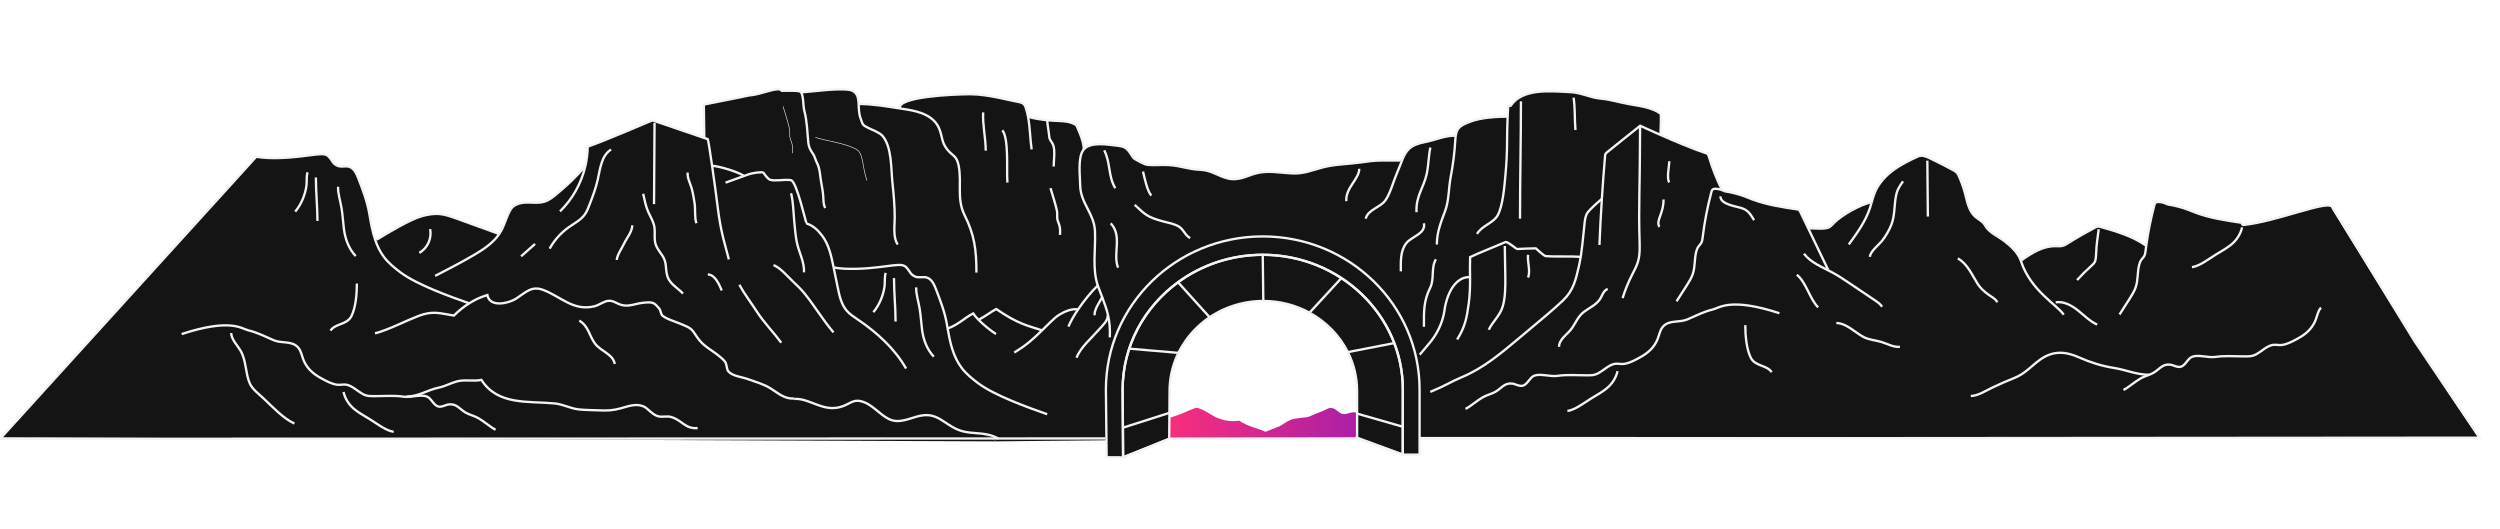
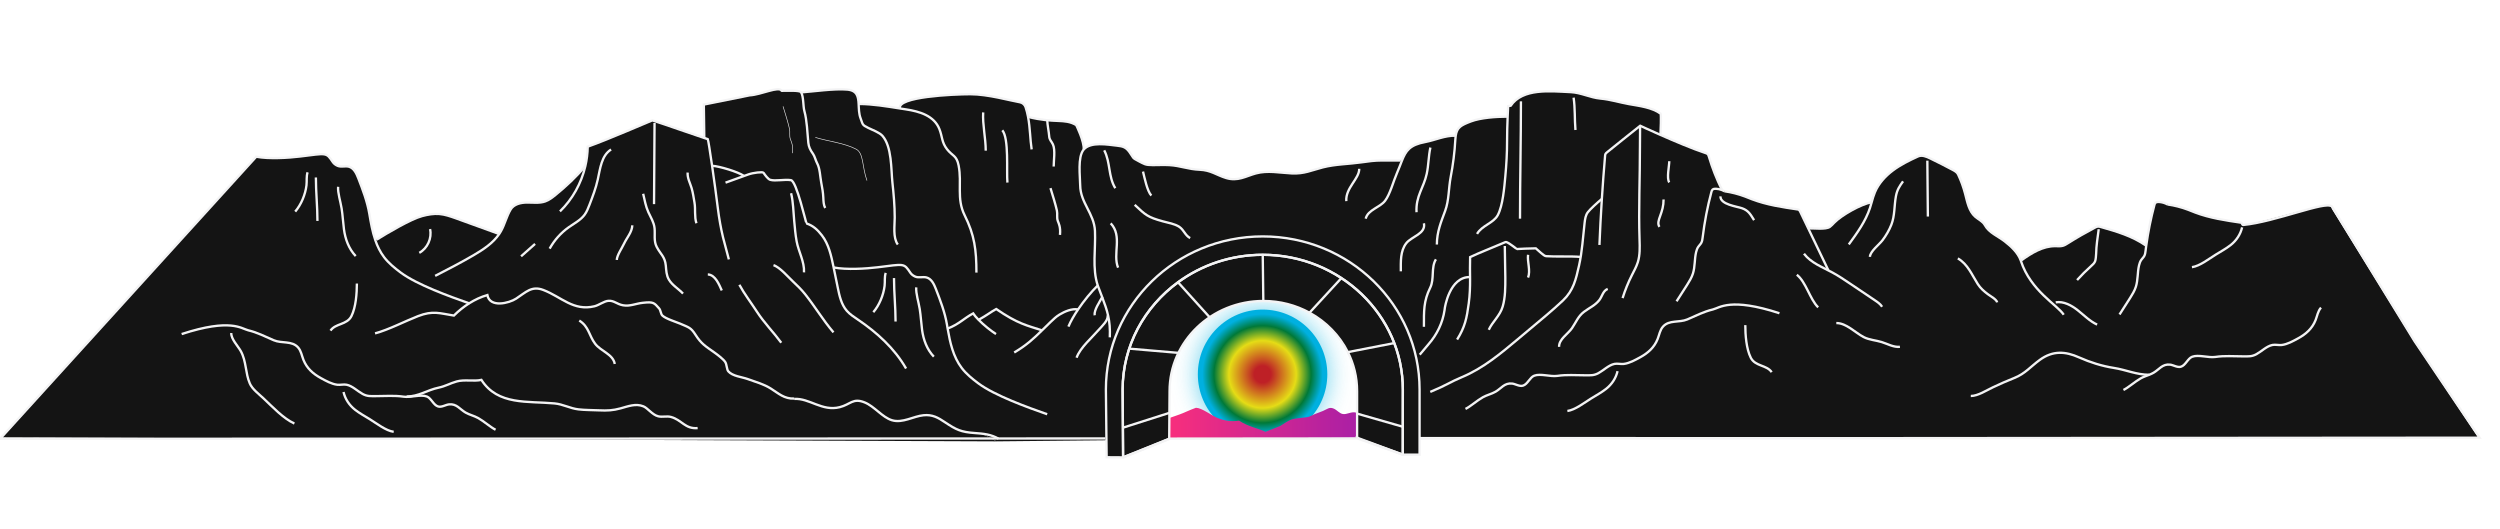
<svg xmlns="http://www.w3.org/2000/svg" id="mountain_and_rails" version="1.1" viewBox="0 0 4247.783 897.419">
  <defs>
    <clipPath id="clippath">
      <path d="M2301.968,743.871c1.743.012,2.646.036,2.608.074v-78.331c0-84.465-71.471-153.183-159.321-153.183-87.849,0-159.32,68.718-159.32,153.183l-.615,81.716s278.754-3.567,315.317-3.466l1.33.006Z" fill="none" />
    </clipPath>
    <linearGradient id="linear-gradient" x1="1974.483" y1="719.247" x2="2311.939" y2="719.247" gradientUnits="userSpaceOnUse">
      <stop offset="0" stop-color="#fb2f7b" />
      <stop offset="1" stop-color="#a91fa6" />
    </linearGradient>
+     <radialGradient id="mobile-orb">
+       <stop offset=".13" stop-color="#be2026" />
+       <stop offset=".52" stop-color="#e5dc16" />
+       <stop offset=".75" stop-color="#007938" />
+       <stop offset=".93" stop-color="#00b0e0" />
+     </radialGradient>
+     <filter id="mobile-orb-glow" x="-80%" y="-80%" width="260%" height="260%">
+       <feGaussianBlur stdDeviation="21" />
+     </filter>
  </defs>
+   <g clip-path="url(#clippath)">
+     <circle cx="2145.25" cy="636" r="110" fill="#00b0e0" opacity=".58" filter="url(#mobile-orb-glow)" />
+     <circle cx="2145.25" cy="636" r="110" fill="url(#mobile-orb)" />
+   </g>
  <g clip-path="url(#clippath)">
    <path d="M2175.408,723.72c9.543-6.057,11.699-7.694,17.473-10.348,4.684-2.152,12.642-2.549,17.767-3.353,7.189-1.127,10.901-.202,17.872-3.836,6.364-3.317,12.837-5.16,19.39-7.943,7.889-3.35,10.743-7.277,18.544-3.84,5.24,2.309,9.486,8.101,15.158,9.062,6.975,1.181,14.297-4.448,21.935-2.546,3.366.839,4.841,4.133,7.901,5.549l.491,38.509-337.456.674.283-32.046c9.471-2.091,20.494-6.28,28.895-9.214,8.852-3.091,16.281-7.244,28.475-11.547,10.399.34,26.807,13.434,36.163,17.177,13.13,5.253,23.578,6.6,37.014,4.73,15.539,10.359,33.969,13.478,44.929,18.94" fill="url(#linear-gradient)" />
  </g>
  <g>
    <g>
      <path d="M2473.419,230.598c2.18-14.36,9.04-17.9,25.7-24.26s42.93-8.08,61.68-8.15l.88.04c.25-5.98.53-11.97.82-17.96,1.46-.46,2.74-.09,4.21-.5,20.54-30.16,66.93-24.87,101.53-23.28,18.46.84,33.11,9.29,51.02,10.99,17.81,1.68,31.95,6.42,48.67,9.42,17.54,3.14,39.07,5.55,53.75,16.34,0,0,1.15,2.7-.39,35.44l-.19.43c24.09,10.64,55.71,24.05,76.82,30.92,1.17.38,2.38.77,3.32,1.58,1.31,1.14,1.85,2.9,2.35,4.56,5.76,19.3,13.15,38.11,22.05,56.18l-.16.43c1.68.62,3.31,1.36,4.86,2.23,11.8,1.69,23.41,4.67,34.57,8.85,4.09,1.54,8.12,3.24,12.21,4.79,24.92,9.48,51.55,13.43,77.94,17.31,1.86.27,2.96,2.18,3.77,3.88,4.53,9.42,9.09,18.91,13.66,28.43l.63-.3c8.46-.28,29.17,2.46,36.02-2.51,2.67-1.94,4.84-4.45,7.13-6.82,12.79-13.25,45.65-31.64,63.76-35.03l.15.04c1.61-5.73,3.2-11.46,5.5-16.94,6.28-14.98,17.63-27.42,30.64-37.14,13.01-9.73,27.7-16.94,42.47-23.7,6.8-3.11,14.66.24,21.37,3.54,12.74,6.28,25.48,12.55,37.96,19.32,3.48,1.88,7.15,4.02,8.85,7.6,5.02,10.58,9.05,21.64,12.01,32.97,3.65,13.95,6.3,29.43,17.16,38.92,5.48,4.79,12.85,7.82,16.31,14.22,7.04,13.03,22.35,18.74,34.03,27.86,11.04,8.61,22.13,18.96,26.92,32.09l1.45-.26c17.11-12.26,36.23-24.04,57.27-23.89,4.24.03,8.57.54,12.66-.57,3.21-.87,6.06-2.68,8.88-4.46,14.94-9.4,30.25-18.22,45.88-26.44,1.54-.81,3.13-1.63,4.87-1.82,1.78-.19,3.57.3,5.3.79,26.57,7.48,53.6,15.51,76.22,31.32l.8.11c3.17-23.14,7.77-46.07,13.78-68.64.37-1.35.77-2.77,1.74-3.78,1.49-1.57,3.91-1.75,6.07-1.62,5.11.29,10.17,1.77,14.64,4.27,11.79,1.69,23.41,4.66,34.57,8.85,4.09,1.53,8.12,3.23,12.21,4.79,24.93,9.48,51.56,13.42,77.94,17.31,1.87.27,1.905,4.05,3.77,3.87,37.912-3.661,154.077-45.903,150.543-27.542l139.794,225.586,108.668,162.542-1798.185-.436h-.26v-80.55c0-143.66-119.31-260.12-266.48-260.12-147.18,0-266.49,116.46-266.49,260.12l.94,86.25h-.11l-188.27,1.88-.01-.78c-12.88-7.25-19.86-12.29-35.54-13.41-23.02-1.66-31.04-5.36-50.12-18.11-12.27-8.2-21.48-13.53-36.7-12.1-16.99,1.58-35.76,13.89-53.64,8.5-16.58-5.01-29.69-23.51-46.48-30.3-19.89-8.06-23.76,3.37-42.36,8.09-29.97,7.59-51.34-15.67-77.36-14.04l-.02-.58c-16.64.74-26.65-8.78-39.58-16.97-11.87-7.53-26.04-11.41-39.51-16.26-9.75-3.51-25.66-4.77-32.81-13.06-2.81-3.26-2.49-11.81-5.3-15.93-3.47-5.08-13.16-12.4-18.63-16.27-15.06-10.68-21.78-14.23-31.98-30.13-7.57-11.8-10.47-12.09-25.99-18.7-7.19-3.06-24.75-8.36-30.32-13.94-2.48-2.48-2.73-8.98-5.29-11.87-8.56-9.66-9.51-11.6-27.63-9.61-12.44,1.36-22.02,6.35-33.57,4.27-11.17-2.01-15.29-8.4-25.09-7.62-7.32.57-16.02,7.42-23.47,9.23-36,8.77-56.31-15.92-87.02-27.65-19.87-7.6-29.57,3.86-46.32,14.75-11.91,7.73-44.53,16.02-48.82-6.16-10.93,3.21-21.25,8.03-30.87,14.1-32.94-11.61-88.49-31.55-116.28-52.25-10.32-7.69-20.44-15.9-28.25-26.13-6.69-8.76-11.43-18.6-14.98-29l2.32-.8c16.86-10.59,58.1-35.05,77.35-40.12,9.54-2.52,19.41-4.32,29.24-3.49,9.34.78,18.31,3.92,27.15,7.02,23.94,8.41,50.25,18.47,74.19,26.87l.24.16c1.03-1.52,2.01-3.07,2.92-4.68,6.69-11.8,9.6-25.48,16.61-37.09,5.4-8.96,17.12-11.7,27.58-11.78,10.46-.09,21.27,1.58,31.13-1.89,6.7-2.36,12.37-6.9,17.89-11.36,16.47-13.31,36.41-31.82,49.72-48.29l.45.11c2.58-10.93,4-22.17,4.16-33.48,33.35-11.69,106.59-43.61,109.8-44.7,30.06,9.75,58.43,20.16,88.27,30,1.98.65,3.97,1.3,5.96,1.95.88,2.44,3.87,21.69,7.31,45.43l.48-.11c11.26.47,44.61,10.4,53.72,17.27,2.49-.9,4.98-1.79,7.47-2.69,7.93-2.85,24.3-4.88,25.73-2.74,2.67,3.99,7.74,10.89,11.35,11.93,9.13,2.64,23.9-1.19,35.22.58,9.53,1.49,25.47,73.21,26.5,73.56,11.38,3.94,18.52,10.55,25.92,20.05,11.8,15.16,15.99,34.73,19.85,53.55.09.44.18.87.27,1.31l.37-.08c21.27,4.1,54.48,2.07,74.39-.37,45.8-5.6,44.31-7.47,55.68,9.45,1.95,2.91,5.03,5.04,8.25,6.43,5.9,2.53,12.84-.2,19.05,1.41,8.53,2.22,12.84,11.49,16.01,19.71,7.61,19.66,15.26,39.49,18.75,60.29.38,2.28.77,4.57,1.16,6.86l.06-.01c19.41-7.47,27.25-17.17,43.3-25.76,2.15,3.23,5.25,6.84,8.84,10.51l1.24-.06c13.44-7.46,20.82-13.4,29.11-17.91,36.96,25.38,52.27,27.85,77.64,36.2l.13.13c4.59-4.5,9.39-9.28,14.75-14.44,4.69-4.51,9.43-9.06,15-12.4,8.92-5.35,21.11-10.65,31.35-8.79l.15.1c10.27-15.24,22.68-30.21,33.41-40.67l.18-.06c-9.82-28.65-3.39-62.17-4.8-92.8-1.34-29.4-24.82-47.71-25.12-77.28-.15-15.55-4.62-48,5.79-60.72.04-.05.08-.1.12-.14,11.67-13.99,41.48-8.35,56.89-6.68,10.24,1.11,14.99,2.79,20.79,10.68,7.84,10.64,3.86,9.55,15.75,15.58,9.63,4.89,10.89,6.75,23.91,6.74,9.37,0,18.9-.5,28.26,0,18.59,1.01,32.43,7.17,51.02,7.85,19.8.74,28.59,8.94,45.54,14.13,19.74,6.04,33.54-3.23,50.24-7.81,20.08-5.51,40.46-1.08,61.22-.04,20.79,1.05,33.87-5.38,52.59-10.22,21.44-5.53,44.26-5.49,65.88-8.61,11.64-1.69,22.25-3.16,34.47-3.14h32.06l2.11.41c6.77-16.93,13.14-26.85,39.75-31.81,16.38-3.06,33.58-11.33,51.47-10.7l.2.03Z" fill="#141414" />
      <path d="M2001.599,479.598c-57.17,41.85-94.13,107.96-94.13,182.22l.81,115.17v.13l-27.98-.2-.32-28.85-.94-86.25c0-143.66,119.31-260.12,266.49-260.12,147.17,0,266.48,116.46,266.48,260.12v110.7l-28.54-.08v-.2l.12-110.42c0-126.22-106.8-228.9-238.06-228.9-54.04,0-103.93,17.4-143.93,46.68Z" fill="#141414" />
      <path d="M2145.524,432.913c-54.04,0-103.93,17.4-143.93,46.68-57.17,41.85-94.13,107.96-94.13,182.22l.81,115.17h.35l77.983-31.087.617-81.303c0-84.47,71.46-153.18,159.31-153.19h.01c28.52,0,55.31,7.24,78.49,19.92,28.15,15.38,50.98,38.78,65.1,66.94,10.08,20.08,15.73,42.58,15.73,66.33v78.33c0-.01-.058-.019-.173-.027l-.133.001c.037.297.06.597.081.898l.409-.001.196-.001v.01l76.57,28.43h.65l.12-110.42c0-126.22-106.8-228.9-238.06-228.9Z" fill="#141414" stroke="#f3f3f4" stroke-miterlimit="10" stroke-width="4.0" />
      <path d="M1458.909,176.678l.53-.03c23.48.1,46.8,4.06,69.63,7.63l.02-.12c-4.96-19.83,90.07-24.04,119.65-24.07,30.18-.04,68.17,10.99,83.98,13.61,4.65.77,8.46,4.1,9.93,8.58,1.77,5.41,3.1,10.86,4.12,16.3,45.93,11.62,61.42,1.95,81.81,13.9,0,0,14.09,28.24,12.68,41.7l.01.01c-.04.04-.08.09-.12.14-10.41,12.72-5.94,45.17-5.79,60.72.3,29.57,23.78,47.88,25.12,77.28,1.41,30.63-5.02,64.15,4.8,92.8l-.18.06c-10.73,10.46-23.14,25.43-33.41,40.67l-.15-.1c-10.24-1.86-22.43,3.44-31.35,8.79-5.57,3.34-10.31,7.89-15,12.4-5.36,5.16-10.16,9.94-14.75,14.44l-.13-.13c-25.37-8.35-40.68-10.82-77.64-36.2-8.29,4.51-15.67,10.45-29.11,17.91l-1.24.06c-3.59-3.67-6.69-7.28-8.84-10.51-16.05,8.59-23.89,18.29-43.3,25.76l-.06.01c-.39-2.29-.78-4.58-1.16-6.86-3.49-20.8-11.14-40.63-18.75-60.29-3.17-8.22-7.48-17.49-16.01-19.71-6.21-1.61-13.15,1.12-19.05-1.41-3.22-1.39-6.3-3.52-8.25-6.43-11.37-16.92-9.88-15.05-55.68-9.45-19.91,2.44-53.12,4.47-74.39.37l-.37.08c-.09-.44-.18-.87-.27-1.31-3.86-18.82-8.05-38.39-19.85-53.55-7.4-9.5-14.54-16.11-25.92-20.05-1.03-.35-16.97-72.07-26.5-73.56-11.32-1.77-26.09,2.06-35.22-.58-3.61-1.04-8.68-7.94-11.35-11.93-1.43-2.14-17.8-.11-25.73,2.74-2.49.9-4.98,1.79-7.47,2.69-9.11-6.87-42.46-16.8-53.72-17.27l-.48.11c-3.44-23.74-6.43-42.99-7.31-45.43-1.99-.65-3.98-1.3-5.96-1.95l-.81-56.82,77.82-15.7c19.61-1.01,50.02-16.4,54.5-7.68,9.38-.05,30.45-1.07,32.76,2.31.09.13.17.26.24.39,20.79-1.5,56.7-6.75,78.55-4.78,16.69,1.51,18.51,11.97,19.17,24.46Z" fill="#141414" />
      <path d="M797.169,515.398c9.62-6.07,19.94-10.89,30.87-14.1,4.29,22.18,36.91,13.89,48.82,6.16,16.75-10.89,26.45-22.35,46.32-14.75,30.71,11.73,51.02,36.42,87.02,27.65,7.45-1.81,16.15-8.66,23.47-9.23,9.8-.78,13.92,5.61,25.09,7.62,11.55,2.08,21.13-2.91,33.57-4.27,18.12-1.99,19.07-.05,27.63,9.61,2.56,2.89,2.81,9.39,5.29,11.87,5.57,5.58,23.13,10.88,30.32,13.94,15.52,6.61,18.42,6.9,25.99,18.7,10.2,15.9,16.92,19.45,31.98,30.13,5.47,3.87,15.16,11.19,18.63,16.27,2.81,4.12,2.49,12.67,5.3,15.93,7.15,8.29,23.06,9.55,32.81,13.06,13.47,4.85,27.64,8.73,39.51,16.26,12.93,8.19,22.94,17.71,39.58,16.97l.02.58c26.02-1.63,47.39,21.63,77.36,14.04,18.6-4.72,22.47-16.15,42.36-8.09,16.79,6.79,29.9,25.29,46.48,30.3,17.88,5.39,36.65-6.92,53.64-8.5,15.22-1.43,24.43,3.9,36.7,12.1,19.08,12.75,27.1,16.45,50.12,18.11,15.68,1.12,22.66,6.16,35.54,13.41l.01.78L3.667,743.108l431.721-476.82c21.27,4.1,54.48,2.07,74.39-.37,45.8-5.61,44.31-7.47,55.68,9.45,1.95,2.91,5.03,5.04,8.25,6.42,5.9,2.53,12.84-.19,19.05,1.42,8.53,2.22,12.84,11.49,16.02,19.71,7.6,19.66,15.25,39.49,18.74,60.28,2.52,15.04,5.21,30.45,10.14,44.82,3.55,10.4,8.29,20.24,14.98,29,7.81,10.23,17.93,18.44,28.25,26.13,27.79,20.7,83.34,40.64,116.28,52.25Z" fill="#141414" />
    </g>
    <g>
      <path d="M639.979,407.218c16.86-10.59,58.1-35.05,77.35-40.12,9.54-2.52,19.41-4.32,29.24-3.49,9.34.78,18.31,3.92,27.15,7.02,23.94,8.41,50.25,18.47,74.19,26.87" fill="none" stroke="#f3f3f4" stroke-miterlimit="10" stroke-width="4.0" />
      <path d="M739.369,468.748c21.96-11.31,43.94-22.62,65.27-35.1,16.38-9.59,32.93-20.44,43.51-35.99,1.03-1.52,2.01-3.07,2.92-4.68,6.69-11.8,9.6-25.48,16.61-37.09,5.4-8.96,17.12-11.7,27.58-11.78,10.46-.09,21.27,1.58,31.13-1.89,6.7-2.36,12.37-6.9,17.89-11.36,16.47-13.31,36.41-31.82,49.72-48.29" fill="none" stroke="#f3f3f4" stroke-miterlimit="10" stroke-width="4.0" />
      <path d="M951.409,359.208c21.38-20.84,36.25-47.66,43.04-76.53,2.58-10.93,4-22.17,4.16-33.48,33.35-11.69,106.59-43.61,109.8-44.7,30.06,9.75,58.43,20.16,88.27,30,1.98.65,3.97,1.3,5.96,1.95.88,2.44,3.87,21.69,7.31,45.43,3.53,24.49,7.51,53.75,10.04,74.26,1.86,15,4.93,32.4,8.5,47.09,3.53,14.54,6.38,23,9.91,37.54" fill="none" stroke="#f3f3f4" stroke-miterlimit="10" stroke-width="4.0" />
      <path d="M1210.429,281.768c11.26.47,44.61,10.4,53.72,17.27.04.03.07.06.1.08" fill="none" stroke="#f3f3f4" stroke-miterlimit="10" stroke-width="4.0" />
      <path d="M1232.749,310.358c10.46-3.77,20.93-7.55,31.4-11.32,2.49-.9,4.98-1.79,7.47-2.69,7.93-2.85,24.3-4.88,25.73-2.74,2.67,3.99,7.74,10.89,11.35,11.93,9.13,2.64,23.9-1.19,35.22.58,9.53,1.49,25.47,73.21,26.5,73.56,11.38,3.94,18.52,10.55,25.92,20.05,11.8,15.16,15.99,34.73,19.85,53.55.09.44.18.87.27,1.31,2.34,11.42,4.68,22.86,7.02,34.28,2.85,13.93,6.03,28.54,15.38,39.26,5.2,5.96,11.95,10.28,18.5,14.71,32.58,22.05,62.57,49.17,82.16,83.29" fill="none" stroke="#f3f3f4" stroke-miterlimit="10" stroke-width="4.0" />
      <path d="M1416.829,454.508c21.27,4.1,54.48,2.07,74.39-.37,45.8-5.6,44.31-7.47,55.68,9.45,1.95,2.91,5.03,5.04,8.25,6.43,5.9,2.53,12.84-.2,19.05,1.41,8.53,2.22,12.84,11.49,16.01,19.71,7.61,19.66,15.26,39.49,18.75,60.29.38,2.28.77,4.57,1.16,6.86,4.12,23.75,9.41,47.92,23.96,66.96,7.81,10.22,17.93,18.43,28.25,26.12,27.98,20.84,84.09,40.91,116.94,52.48" fill="none" stroke="#f3f3f4" stroke-miterlimit="10" stroke-width="4.0" />
      <path d="M1610.179,558.278c19.41-7.47,27.25-17.17,43.3-25.76,2.15,3.23,5.25,6.84,8.84,10.51,9.18,9.38,21.61,19.22,29.98,24.58" fill="none" stroke="#f3f3f4" stroke-miterlimit="10" stroke-width="4.0" />
      <path d="M1663.559,542.968c13.44-7.46,20.82-13.4,29.11-17.91,36.96,25.38,52.27,27.85,77.64,36.2" fill="none" stroke="#f3f3f4" stroke-miterlimit="10" stroke-width="4.0" />
      <path d="M1723.279,598.958c20.84-12.39,33.04-23.72,47.16-37.57,4.59-4.5,9.39-9.28,14.75-14.44,4.69-4.51,9.43-9.06,15-12.4,8.92-5.35,21.11-10.65,31.35-8.79" fill="none" stroke="#f3f3f4" stroke-miterlimit="10" stroke-width="4.0" />
      <path d="M1815.339,554.948c3.82-9.03,9.62-19.12,16.35-29.09,10.27-15.24,22.68-30.21,33.41-40.67" fill="none" stroke="#f3f3f4" stroke-miterlimit="10" stroke-width="4.0" />
      <path d="M2412.269,602.668l14.98-17.84c14.36-16.33,24.04-36.35,27.19-57.86.16-1.12.31-2.26.45-3.41,0,0,7.74-53.55,42.82-52.8" fill="none" stroke="#f3f3f4" stroke-miterlimit="10" stroke-width="4.0" />
      <path d="M2475.799,576.938c13.46-21.46,16.42-36.48,19.78-61.59,3.91-29.21,1.33-53.18,2.3-78.5,15.09-7.21,38.87-16.37,58.56-24.9.98-.43,2.05-.94,3.08-.63,5,1.49,17.21,11.83,18.04,11.83,14.4-.51,12.33-.95,31.94-1.19,5.44,4.43,13.47,13,17.45,13.31,15.09,1.18,42.93-.22,58.3,1.26" fill="none" stroke="#f3f3f4" stroke-miterlimit="10" stroke-width="4.0" />
      <path d="M2430.199,665.898c28.46-11.8,33.44-16.65,53.95-25.2,35.52-14.8,65.6-39.9,95.08-64.64,15.95-13.38,31.9-26.76,47.85-40.14,7.73-6.49,21.4-18.48,28.68-25.48,17.72-17.03,21.79-35.21,27.2-59.19,5.41-23.97,6.65-48.66,9.52-73.07.72-6.14,1.66-12.57,5.39-17.51,3.72-4.94,15.49-15.75,23.82-22.69" fill="none" stroke="#f3f3f4" stroke-miterlimit="10" stroke-width="4.0" />
      <path d="M2717.629,416.198c2.08-50.59,5.27-101.14,9.59-151.6.08-.94.17-1.9.55-2.77.55-1.23,1.62-2.12,2.66-2.97,19.78-16.16,36.35-29.09,56.27-45.04.07-.05.13-.11.2-.16,0,0,14.62,6.82,34.2,15.45,24.09,10.64,55.71,24.05,76.82,30.92,1.17.38,2.38.77,3.32,1.58,1.31,1.14,1.85,2.9,2.35,4.56,5.76,19.3,13.15,38.11,22.05,56.18" fill="none" stroke="#f3f3f4" stroke-miterlimit="10" stroke-width="4.0" />
      <path d="M2756.969,506.518c4.21-13.44,9.52-26.53,15.86-39.09,3.63-7.19,7.62-14.26,10.01-21.95,3.8-12.23,3.35-25.31,2.93-38.12-1.74-53.01.72-102.98.7-159.82,0-8.91-.02-21.64.23-33.72v-.03" fill="none" stroke="#f3f3f4" stroke-miterlimit="10" stroke-width="4.0" />
      <path d="M2848.699,511.948c6.09-9.29,12.09-18.65,17.99-28.07,3.78-6.04,7.57-12.19,9.75-18.97,3.8-11.77,2.55-24.61,5.45-36.63.77-3.19,1.86-6.36,3.74-9.06,1.6-2.3,3.75-4.21,5.09-6.66,1.51-2.75,1.88-5.95,2.26-9.06,3.16-26.09,8.14-51.96,14.91-77.35.36-1.36.76-2.77,1.73-3.79,1.5-1.56,3.91-1.74,6.07-1.62,3.34.19,6.65.89,9.79,2.04,1.68.62,3.31,1.36,4.86,2.23.08.04.15.09.23.13" fill="none" stroke="#f3f3f4" stroke-miterlimit="10" stroke-width="4.0" />
      <path d="M2930.109,324.978c.08.01.15.02.23.03,11.8,1.69,23.41,4.67,34.57,8.85,4.09,1.54,8.12,3.24,12.21,4.79,24.92,9.48,51.55,13.43,77.94,17.31,1.86.27,2.96,2.18,3.77,3.88,4.53,9.42,9.09,18.91,13.66,28.43,11.37,23.67,22.81,47.55,34.07,70.95" fill="none" stroke="#f3f3f4" stroke-miterlimit="10" stroke-width="4.0" />
      <path d="M3065.159,431.058c11.75,15.56,31.19,22.71,48.33,31.99,10.16,5.51,19.76,11.96,29.34,18.41,14.18,9.53,28.36,19.07,42.54,28.6,4.69,3.15,9.51,6.44,12.57,11.18" fill="none" stroke="#f3f3f4" stroke-miterlimit="10" stroke-width="4.0" />
      <path d="M3053.009,466.888c15.49,11.87,22.26,41.74,36.24,55.34" fill="none" stroke="#f3f3f4" stroke-miterlimit="10" stroke-width="4.0" />
      <path d="M3073.119,387.968c8.46-.28,29.17,2.46,36.02-2.51,2.67-1.94,4.84-4.45,7.13-6.82,12.79-13.25,45.65-31.64,63.76-35.03" fill="none" stroke="#f3f3f4" stroke-miterlimit="10" stroke-width="4.0" />
      <path d="M3141.309,415.308c14.1-19.34,28.42-39.09,35.94-61.81,1.07-3.25,2-6.55,2.93-9.85,1.61-5.73,3.2-11.46,5.5-16.94,6.28-14.98,17.63-27.42,30.64-37.14,13.01-9.73,27.7-16.94,42.47-23.7,6.8-3.11,14.66.24,21.37,3.54,12.74,6.28,25.48,12.55,37.96,19.32,3.48,1.88,7.15,4.02,8.85,7.6,5.02,10.58,9.05,21.64,12.01,32.97,3.65,13.95,6.3,29.43,17.16,38.92,5.48,4.79,12.85,7.82,16.31,14.22,7.04,13.03,22.35,18.74,34.03,27.86,11.04,8.61,22.13,18.96,26.92,32.09.15.42.3.85.44,1.28,16.53,50.45,61.88,74.46,72.69,91.11" fill="none" stroke="#f3f3f4" stroke-miterlimit="10" stroke-width="4.0" />
      <path d="M3434.849,442.128c17.11-12.26,36.23-24.04,57.27-23.89,4.24.03,8.57.54,12.66-.57,3.21-.87,6.06-2.68,8.88-4.46,14.94-9.4,30.25-18.22,45.88-26.44,1.54-.81,3.13-1.63,4.87-1.82,1.78-.19,3.57.3,5.3.79,26.57,7.48,53.6,15.51,76.22,31.32" fill="none" stroke="#f3f3f4" stroke-miterlimit="10" stroke-width="4.0" />
      <path d="M3529.189,475.838c7.49-8.3,15.42-16.2,23.75-23.66,2.68-2.39,5.49-4.87,6.86-8.19,1.08-2.63,1.72-9.85,1.77-12.69.26-14.18,2.49-27.21,4.37-41.85" fill="none" stroke="#f3f3f4" stroke-miterlimit="10" stroke-width="4.0" />
      <path d="M3492.909,513.668c13.51-2.09,26.74,5.08,37.47,13.55,10.73,8.48,20.43,18.64,32.88,24.31" fill="none" stroke="#f3f3f4" stroke-miterlimit="10" stroke-width="4.0" />
      <path d="M1111.269,346.798c0-46.16.88-92.03.88-137.96" fill="none" stroke="#f3f3f4" stroke-miterlimit="10" stroke-width="4.0" />
      <path d="M1829.219,607.798c6-17.06,26.64-34.55,38.49-48.34,4.96-5.78,15.74-15.17,14.23-23.72" fill="none" stroke="#f3f3f4" stroke-miterlimit="10" stroke-width="4.0" />
      <path d="M1859.969,535.738c-1.38-8.91,8.34-22.42,12.77-30.86.15-.27.28-.53.41-.78" fill="none" stroke="#f3f3f4" stroke-miterlimit="10" stroke-width="4.0" />
      <path d="M2529.589,560.338c6.2-13.62,19.16-23.9,23.72-39.68,4.51-15.59,4.4-32.54,4.4-48.63,0-18.14-.88-35.92-.88-54.05" fill="none" stroke="#f3f3f4" stroke-miterlimit="10" stroke-width="4.0" />
      <path d="M2596.369,471.588c4.56-11.97-1.62-26.58,0-38.67" fill="none" stroke="#f3f3f4" stroke-miterlimit="10" stroke-width="4.0" />
      <path d="M2649.099,589.338c-.61-12.96,15.26-21.95,21.97-31.85,6.67-9.87,10.48-20.19,20.2-27.57,9.02-6.84,19.35-11.1,26.39-20.35,4.7-6.17,6.07-15.61,14.04-18.65" fill="none" stroke="#f3f3f4" stroke-miterlimit="10" stroke-width="4.0" />
      <path d="M2836.279,273.868c0,8.18-4.81,29.51,0,36.03" fill="none" stroke="#f3f3f4" stroke-miterlimit="10" stroke-width="4.0" />
      <path d="M2826.609,338.898c-.05,11.35-2.42,18.65-6.15,29.02-2.03,5.65-4.49,12.23-.88,17.55" fill="none" stroke="#f3f3f4" stroke-miterlimit="10" stroke-width="4.0" />
      <path d="M2923.269,333.618c-.6,13.87,27.79,17.07,36.71,20.24,11.21,3.98,14.36,10.73,20.41,20.19" fill="none" stroke="#f3f3f4" stroke-miterlimit="10" stroke-width="4.0" />
      <path d="M2490.039,694.788c8.58-4.2,19.55-14.24,29.44-19.78,6.84-3.83,14.86-5.57,21.53-9.39,9.85-5.62,15.06-15.27,28.1-13.93,5.71.59,12.49,5.33,18.48,3.62,8.03-2.28,11.75-14.18,19.31-17.01,10.6-3.97,27.38,2.1,39.23.36,16.46-2.41,30.3-.97,46.91-.99,9.45-.01,14.97.68,23.03-3.74,8.79-4.81,17.2-13.58,27.08-15.61,5.04-1.03,10.73.64,15.85.03,9.64-1.16,19.49-6.7,28.05-11.39,13.27-7.28,23.65-16.58,29.39-30.77,3.02-7.48,3.91-15.33,9.25-21.29,10.48-11.72,27.56-6.33,41.21-12.14,14.74-6.27,27.56-13.15,43.37-16.91,11.46-2.73,29.7-20.87,113.18,6.37" fill="none" stroke="#f3f3f4" stroke-miterlimit="10" stroke-width="4.0" />
      <path d="M2663.159,698.308c13.19-1.76,29.09-14.32,40.4-21.29,8.35-5.15,17.46-10.09,25.1-16.07,10.3-8.05,17.08-18.72,19.74-30.31" fill="none" stroke="#f3f3f4" stroke-miterlimit="10" stroke-width="4.0" />
      <path d="M2965.449,552.428c.07,16.73,1.65,40.03,9.31,55.36,7.46,14.96,27.35,12.17,35.51,24.61" fill="none" stroke="#f3f3f4" stroke-miterlimit="10" stroke-width="4.0" />
      <path d="M3177.229,436.438c.07-9.12,15.95-20.99,21.53-28.45,5.89-7.87,11.25-16.96,14.87-26.18,6.04-15.35,4.75-32.41,7.76-48.44,2.06-10.95,5.99-16.74,12.08-25.23" fill="none" stroke="#f3f3f4" stroke-miterlimit="10" stroke-width="4.0" />
      <path d="M3275.659,367.888c0-31.74-.88-63.21-.88-94.9" fill="none" stroke="#f3f3f4" stroke-miterlimit="10" stroke-width="4.0" />
      <path d="M3326.619,439.068c16.95,9.88,23.82,27.95,33.84,43.53,4.72,7.35,10.41,12.19,17.13,17.26,4.7,3.54,14.68,8.78,15.82,13.91" fill="none" stroke="#f3f3f4" stroke-miterlimit="10" stroke-width="4.0" />
      <path d="M3120.109,548.918c16.72-.23,32.3,16.41,46.28,23.7,9.59,5.02,20.82,5.48,30.84,8.6,10.35,3.22,19.77,9,30.97,8.12" fill="none" stroke="#f3f3f4" stroke-miterlimit="10" stroke-width="4.0" />
      <path d="M3348.589,672.818c12.03.09,27.01-9.82,37.98-14.93,11.86-5.53,23.67-10.84,35.86-15.63,18.52-7.27,28.23-19.79,43.61-30.9,22.09-15.97,43.32-14.47,66.54-4.1,18.96,8.46,38.61,14.67,59.23,17.91,20.82,3.28,38.5,11.63,59.94,11.63" fill="none" stroke="#f3f3f4" stroke-miterlimit="10" stroke-width="4.0" />
      <path d="M637.239,566.458c22.86-6.05,50.81-20.7,73.04-29.32,25.29-9.81,36.89-4.76,60.9-.94,7.96-7.88,16.64-14.92,25.99-20.8,9.62-6.07,19.94-10.89,30.87-14.1,4.29,22.18,36.91,13.89,48.82,6.16,16.75-10.89,26.45-22.35,46.32-14.75,30.71,11.73,51.02,36.42,87.02,27.65,7.45-1.81,16.15-8.66,23.47-9.23,9.8-.78,13.92,5.61,25.09,7.62,11.55,2.08,21.13-2.91,33.57-4.27,18.12-1.99,19.07-.05,27.63,9.61,2.56,2.89,2.81,9.39,5.29,11.87,5.57,5.58,23.13,10.88,30.32,13.94,15.52,6.61,18.42,6.9,25.99,18.7,10.2,15.9,16.92,19.45,31.98,30.13,5.47,3.87,15.16,11.19,18.63,16.27,2.81,4.12,2.49,12.67,5.3,15.93,7.15,8.29,23.06,9.55,32.81,13.06,13.47,4.85,27.64,8.73,39.51,16.26,12.93,8.19,22.94,17.71,39.58,16.97" fill="none" stroke="#f3f3f4" stroke-miterlimit="10" stroke-width="4.0" />
      <path d="M690.879,673.738c21.02-.15,34.54-10.92,54.48-15.09,11.41-2.39,19.32-7.34,30.64-10.51,13.28-3.72,28.82.24,41.98-2.65,28.04,43.65,78.8,35.65,124.34,39.98,14.31,1.36,26.17,8.37,40.27,10.06,11.28,1.34,23.31,1.16,34.45,1.67,15.55.72,24.24.22,37.46-3.35,12.4-3.34,25.58-8.82,38.8-3.39,7.32,3,14.99,14.34,25.02,16.88,6.99,1.77,14.7-.86,21.84,1.14,18.54,5.21,23.89,20.77,45.21,18.89" fill="none" stroke="#f3f3f4" stroke-miterlimit="10" stroke-width="4.0" />
      <path d="M712.419,429.608c13.93-7.6,21.77-24.93,18.29-40.41" fill="none" stroke="#f3f3f4" stroke-miterlimit="10" stroke-width="4.0" />
      <path d="M885.379,435.508c7.92-7.03,15.83-14.05,23.74-21.08" fill="none" stroke="#f3f3f4" stroke-miterlimit="10" stroke-width="4.0" />
      <path d="M933.919,422.458c7.93-14.39,19.17-26.94,32.6-36.42,9.33-6.58,19.96-11.94,26.74-21.13,3.81-5.17,6.15-11.25,8.45-17.25,5.36-13.96,10.73-27.97,13.95-42.57,4.14-18.74,6.34-40.93,22.64-51.06" fill="none" stroke="#f3f3f4" stroke-miterlimit="10" stroke-width="4.0" />
      <path d="M1047.999,441.708c.05-7.58,8.97-20.46,12.3-27.68,4.5-9.75,13.82-19.96,14.06-31.2" fill="none" stroke="#f3f3f4" stroke-miterlimit="10" stroke-width="4.0" />
      <path d="M1092.819,329.228c2.5,10.52,4.15,20.99,8.78,31.2,4.14,9.13,9.52,17.15,10.56,27.23,1.13,10.94-1.66,21.67,3.68,31.89,6.65,12.73,13.96,16.3,15.45,31.83.78,8.21.9,16.3,5.23,23.7,5.63,9.64,16.44,15.61,23.96,23.75" fill="none" stroke="#f3f3f4" stroke-miterlimit="10" stroke-width="4.0" />
      <path d="M1168.389,293.198c-.65,9.59,4.06,17.49,6.7,26.36,2.39,8.04,3.46,16.37,4.94,24.65,1.99,11.18-.39,24.62,3.3,35.11" fill="none" stroke="#f3f3f4" stroke-miterlimit="10" stroke-width="4.0" />
      <path d="M1202.659,466.318c12.79.46,19.33,17.51,23.73,27.24" fill="none" stroke="#f3f3f4" stroke-miterlimit="10" stroke-width="4.0" />
      <path d="M1256.269,483.888c8.35,15.38,20.15,30.81,29.84,45.75,12.25,18.88,28.2,34.89,41.33,52.67" fill="none" stroke="#f3f3f4" stroke-miterlimit="10" stroke-width="4.0" />
      <path d="M1314.259,450.498c11.02,3.75,24.03,19.33,32.97,27.68,7.14,6.68,14.54,13.89,20.64,21.53,16.79,21.04,30.68,44.47,48.33,65.03" fill="none" stroke="#f3f3f4" stroke-miterlimit="10" stroke-width="4.0" />
      <path d="M1366.109,462.798c1.03-17.61-9.36-35.51-12.54-52.72-2.15-11.58-3.03-23.35-4.15-34.93-1.54-15.81-1.48-31.49-5.28-46.8" fill="none" stroke="#f3f3f4" stroke-miterlimit="10" stroke-width="4.0" />
      <path d="M1483.859,530.468c10.12-11.87,17.23-28.78,19.16-44.69.86-7.16-.41-15.47,1.93-22.1" fill="none" stroke="#f3f3f4" stroke-miterlimit="10" stroke-width="4.0" />
      <path d="M1521.649,546.278c0-24.85-2.64-49.08-2.64-73.81" fill="none" stroke="#f3f3f4" stroke-miterlimit="10" stroke-width="4.0" />
      <path d="M1556.799,488.278c-.88,9.91,4.08,25.18,5.95,36.96,1.86,11.63,2.38,23.44,3.94,35.13,2.25,16.93,8.22,33.26,19.99,45.67" fill="none" stroke="#f3f3f4" stroke-miterlimit="10" stroke-width="4.0" />
      <path d="M984.219,544.668c16.34,10.13,16.49,25.47,26.87,39.24,9.86,13.08,30.59,17.76,33.48,34.51" fill="none" stroke="#f3f3f4" stroke-miterlimit="10" stroke-width="4.0" />
      <path d="M1349.389,677.798c26.02-1.63,47.39,21.63,77.36,14.04,18.6-4.72,22.47-16.15,42.36-8.09,16.79,6.79,29.9,25.29,46.48,30.3,17.88,5.39,36.65-6.92,53.64-8.5,15.22-1.43,24.43,3.9,36.7,12.1,19.08,12.75,27.1,16.45,50.12,18.11,15.68,1.12,27.605,2.309,40.485,9.559" fill="none" stroke="#f3f3f4" stroke-miterlimit="10" stroke-width="4.0" />
      <path d="M2379.889,272.668h-32.06c-12.22-.02-22.83,1.45-34.47,3.14-21.62,3.12-44.44,3.08-65.88,8.61-18.72,4.84-31.8,11.27-52.59,10.22-20.76-1.04-41.14-5.47-61.22.04-16.7,4.58-30.5,13.85-50.24,7.81-16.95-5.19-25.74-13.39-45.54-14.13-18.59-.68-32.43-6.84-51.02-7.85-9.36-.5-18.89,0-28.26,0-13.02.01-14.28-1.85-23.91-6.74-11.89-6.03-7.91-4.94-15.75-15.58-5.8-7.89-10.55-9.57-20.79-10.68-15.41-1.67-45.22-7.31-56.89,6.68-.04.04-.08.09-.12.14-10.41,12.72-5.94,45.17-5.79,60.72.3,29.57,23.78,47.88,25.12,77.28,1.41,30.63-5.02,64.15,4.8,92.8.22.66.46,1.31.7,1.96,2.4,6.45,4.67,12.29,6.76,17.79,8.72,22.94,14.26,39.75,12.94,68.32" fill="none" stroke="#f3f3f4" stroke-miterlimit="10" stroke-width="4.0" />
      <path d="M2320.489,371.568c3.68-15.35,24.29-18.85,33.03-30.6,8.6-11.56,14.07-33.14,20-46.67,3.53-8.05,6.03-15.09,8.48-21.22,6.77-16.93,13.14-26.85,39.75-31.81,16.38-3.06,33.58-11.33,51.47-10.7" fill="none" stroke="#f3f3f4" stroke-miterlimit="10" stroke-width="4.0" />
      <path d="M2441.379,415.528c.11-21.94,6.95-37.77,14.13-57.3,6.64-18.07,5.68-38.05,9.33-57.22,4.01-21,6.79-42.47,7.93-63.67.13-2.49.35-4.72.65-6.74,2.18-14.36,9.04-17.9,25.7-24.26s42.93-8.08,61.68-8.15" fill="none" stroke="#f3f3f4" stroke-miterlimit="10" stroke-width="4.0" />
      <path d="M2509.669,397.478c8.1-14.41,27.93-18.17,35.27-32.03,8.57-16.17,11.08-47.39,12.75-65.48,1.84-20.07,3.03-39.55,3-60.27-.01-13.79.41-27.62.99-41.47.25-5.98.53-11.97.82-17.96,1.46-.46,2.74-.09,4.21-.5,20.54-30.16,66.93-24.87,101.53-23.28,18.46.84,33.11,9.29,51.02,10.99,17.81,1.68,31.95,6.42,48.67,9.42,17.54,3.14,39.07,5.55,53.75,16.34,0,0,1.15,2.7-.39,35.44" fill="none" stroke="#f3f3f4" stroke-miterlimit="10" stroke-width="4.0" />
      <path d="M1876.179,255.398c10.8,20.54,6.68,44.72,18.84,64.36" fill="none" stroke="#f3f3f4" stroke-miterlimit="10" stroke-width="4.0" />
      <path d="M1887.169,379.418c20.57,21.81,3.04,51.86,12.56,75.36" fill="none" stroke="#f3f3f4" stroke-miterlimit="10" stroke-width="4.0" />
      <path d="M1927.989,348.018c18.37,17.36,22.07,20.98,47.93,28.09,8.76,2.4,20.62,4.3,28.23,9.6,7.53,5.24,9.52,14.29,18.04,18.83" fill="none" stroke="#f3f3f4" stroke-miterlimit="10" stroke-width="4.0" />
      <path d="M1942.119,291.498c2.6,10.66,7.07,33.1,14.13,40.82" fill="none" stroke="#f3f3f4" stroke-miterlimit="10" stroke-width="4.0" />
      <path d="M2287.519,341.738c-1.51-22.65,22.19-37.88,21.98-54.95" fill="none" stroke="#f3f3f4" stroke-miterlimit="10" stroke-width="4.0" />
      <path d="M2380.149,461.058c.02-16.76-1.13-34.33,9.25-47.8,8.85-11.46,33.67-16.09,30-33.84" fill="none" stroke="#f3f3f4" stroke-miterlimit="10" stroke-width="4.0" />
      <path d="M2406.839,360.578c-1.42-27.54,12.12-41.27,17.34-65.21,3.18-14.58,2.96-30.09,6.21-44.68" fill="none" stroke="#f3f3f4" stroke-miterlimit="10" stroke-width="4.0" />
      <path d="M2419.399,555.258c0-26.63-.68-43.52,10.64-66.29,7.55-15.2,1.07-34.59,9.77-48.32" fill="none" stroke="#f3f3f4" stroke-miterlimit="10" stroke-width="4.0" />
      <path d="M2582.669,371.568c0-66.58,1.57-132.97,1.57-199.38" fill="none" stroke="#f3f3f4" stroke-miterlimit="10" stroke-width="4.0" />
      <path d="M2676.869,220.858c-1.55-18.22-.46-37.17-3.14-54.95" fill="none" stroke="#f3f3f4" stroke-miterlimit="10" stroke-width="4.0" />
      <path d="M2412.009,741.638v30.88l-28.54-.08v-.2l.12-110.42c0-126.22-106.8-228.9-238.06-228.9-54.04,0-103.93,17.4-143.93,46.68-57.17,41.85-94.13,107.96-94.13,182.22l.81,115.17v.13l-27.98-.2-.32-28.85-.94-86.25c0-143.66,119.31-260.12,266.49-260.12,147.17,0,266.48,116.46,266.48,260.12v79.82" fill="none" stroke="#f3f3f4" stroke-miterlimit="10" stroke-width="4.0" />
      <path d="M1459.439,176.648c23.48.1,46.8,4.06,69.63,7.63,3.24.5,6.48,1,9.7,1.48,23.92,3.55,48.47,10.95,57.42,33.67,5.09,12.9,3.69,22.22,12.89,34.08,9.18,11.82,16.38,10.29,19.73,27.69,5.89,30.52-3.86,56.27,10.19,84.46,16.91,33.93,20.04,59.07,20.04,97.57" fill="none" stroke="#f3f3f4" stroke-miterlimit="10" stroke-width="4.0" />
      <path d="M1360.989,157.008c.07,0,.13-.01.2-.01,20.79-1.5,56.7-6.75,78.55-4.78,16.69,1.51,18.51,11.97,19.17,24.46.42,7.9.38,16.63,3.34,24.42,4.01,10.53,2.15,10.93,13.16,16.31,6.75,3.3,19.1,7.84,23.91,13.32,16.3,18.58,14.58,56.68,16.98,79.19,2.11,19.83,3.93,39.44,3.93,59.57,0,13.9-3.28,34.32,5.24,46.01" fill="none" stroke="#f3f3f4" stroke-miterlimit="10" stroke-width="4.0" />
      <path d="M1385.339,233.468c23.03,7.07,49.17,9.38,69.41,20.03,12.96,6.82,9.91,30.02,18.33,53.3" fill="none" stroke="#f3f3f4" stroke-miterlimit="10" />
      <path d="M1328.609,155.518c-.09-.45-.24-.86-.42-1.22-4.48-8.72-34.89,6.67-54.5,7.68l-77.82,15.7.81,56.82v.21" fill="none" stroke="#f3f3f4" stroke-miterlimit="10" stroke-width="4.0" />
      <path d="M1327.409,154.308c.25,0,.51,0,.78-.01,9.38-.05,30.45-1.07,32.76,2.31.09.13.17.26.24.39,4.28,6.92,3.3,23.55,5.49,31.46,4.65,16.87,4.95,36.53,6.73,54.07.75,7.36,3.48,12.5,8.07,19,2.84,4.01,4.38,11.16,6.85,15.69,4.98,9.17,5.11,22.97,7.04,33.02,1.68,8.77,3.14,16.89,3.54,25.85.27,5.84.42,12.23,3.2,17.33" fill="none" stroke="#f3f3f4" stroke-miterlimit="10" stroke-width="4.0" />
      <path d="M1346.609,260.208c1.45-13.58-2.44-20.06-3.68-23.69-2.07-5.99-.24-11.84-1.5-17.54-2.26-10.23-7.36-26.73-10.94-38.25" fill="none" stroke="#f3f3f4" stroke-miterlimit="10" />
      <path d="M1529.089,184.158c-4.96-19.83,90.07-24.04,119.65-24.07,30.18-.04,68.17,10.99,83.98,13.61,4.65.77,8.46,4.1,9.93,8.58,1.77,5.41,3.1,10.86,4.12,16.3,3.61,19.19,3.49,38.33,6.12,55.29" fill="none" stroke="#f3f3f4" stroke-miterlimit="10" stroke-width="4.0" />
      <path d="M1745.739,198.318c.35.09.69.18,1.03.26,45.93,11.62,61.42,1.95,81.81,13.9,0,0,14.09,28.24,12.68,41.7" fill="none" stroke="#f3f3f4" stroke-miterlimit="10" stroke-width="4.0" />
      <path d="M1670.539,191.018c-1.3,20.47,4.33,43.61,4.33,65.02" fill="none" stroke="#f3f3f4" stroke-miterlimit="10" stroke-width="4.0" />
      <path d="M1711.709,310.208c-1.74-19.48,2.91-75.21-8.67-88.85" fill="none" stroke="#f3f3f4" stroke-miterlimit="10" stroke-width="4.0" />
      <path d="M1790.319,283.018c0-10.41,3.03-28.25-1.28-37.67-2.59-5.65-6-7.34-6.4-14.22-.33-5.64-3.18-20.36-3.18-26.01" fill="none" stroke="#f3f3f4" stroke-miterlimit="10" stroke-width="4.0" />
      <path d="M1800.999,399.128c1.45-13.58-2.44-20.06-3.69-23.69-2.06-5.99-.23-11.84-1.49-17.54-2.26-10.23-7.36-26.73-10.94-38.25" fill="none" stroke="#f3f3f4" stroke-miterlimit="10" stroke-width="4.0" />
      <polyline points="2000.679 478.578 2001.599 479.598 2055.129 538.898" fill="none" stroke="#f3f3f4" stroke-miterlimit="10" stroke-width="4.0" />
      <line x1="2278.969" y1="472.698" x2="2225.009" y2="531.358" fill="none" stroke="#f3f3f4" stroke-miterlimit="10" stroke-width="4.0" />
      <line x1="2146.539" y1="511.488" x2="2145.529" y2="432.918" fill="none" stroke="#f3f3f4" stroke-miterlimit="10" stroke-width="4.0" />
      <line x1="1909.099" y1="726.328" x2="1986.379" y2="701.668" fill="none" stroke="#f3f3f4" stroke-miterlimit="10" stroke-width="4.0" />
      <line x1="1919.659" y1="592.468" x2="2001.659" y2="599.518" fill="none" stroke="#f3f3f4" stroke-miterlimit="10" stroke-width="4.0" />
      <line x1="2289.789" y1="598.338" x2="2368.209" y2="583.078" fill="none" stroke="#f3f3f4" stroke-miterlimit="10" stroke-width="4.0" />
      <line x1="2306.039" y1="702.848" x2="2383.209" y2="724.988" fill="none" stroke="#f3f3f4" stroke-miterlimit="10" stroke-width="4.0" />
      <polyline points="1908.629 776.988 1986.986 745.26 2306.252 744.935 2382.819 772.238" fill="none" stroke="#f3f3f4" stroke-miterlimit="10" stroke-width="4.0" />
      <path d="M3601.319,534.338c6.09-9.3,12.09-18.65,17.99-28.07,3.79-6.05,7.57-12.19,9.76-18.98,3.79-11.77,2.55-24.6,5.44-36.62.77-3.2,1.86-6.37,3.74-9.06,1.6-2.3,3.75-4.21,5.1-6.67,1.5-2.74,1.88-5.94,2.25-9.05.35-2.91.73-5.82,1.13-8.72,3.17-23.14,7.77-46.07,13.78-68.64.37-1.35.77-2.77,1.74-3.78,1.49-1.57,3.91-1.75,6.07-1.62,5.11.29,10.17,1.77,14.64,4.27.08.04.15.09.23.13" fill="none" stroke="#f3f3f4" stroke-miterlimit="10" stroke-width="4.0" />
      <path d="M3682.739,347.368c.07.01.15.02.22.03,11.79,1.69,23.41,4.66,34.57,8.85,4.09,1.53,8.12,3.23,12.21,4.79,24.93,9.48,51.56,13.42,77.94,17.31,1.87.27,1.904,4.044,3.77,3.87,53.774-5.01,140.674-41.443,150.543-31.575l140.692,229.194,110.372,163.835-1800.023,1.438" fill="none" stroke="#f3f3f4" stroke-miterlimit="10" stroke-width="4.0" />
      <path d="M3607.979,662.618c8.58-4.2,19.55-14.24,29.44-19.78,4.51-2.52,9.52-4.14,14.33-6.04h.01c2.48-.99,4.91-2.05,7.19-3.35,9.85-5.63,15.06-15.28,28.1-13.93,5.71.59,12.49,5.33,18.48,3.62,8.03-2.29,11.75-14.19,19.31-17.01,10.6-3.97,27.39,2.09,39.23.36,16.46-2.41,30.3-.97,46.91-.99,9.45-.01,14.97.67,23.03-3.74,8.79-4.82,17.2-13.59,27.08-15.61,5.04-1.03,10.73.64,15.85.03,9.64-1.16,19.49-6.7,28.05-11.39,13.27-7.28,23.65-16.58,29.39-30.77,3.02-7.48,3.91-15.34,9.25-21.3" fill="none" stroke="#f3f3f4" stroke-miterlimit="10" stroke-width="4.0" />
      <path d="M3724.362,453.954c13.18-1.76,29.09-14.32,40.39-21.28,8.36-5.16,17.46-10.1,25.11-16.07,10.3-8.06,17.08-18.73,19.73-30.31" fill="none" stroke="#f3f3f4" stroke-miterlimit="10" stroke-width="4.0" />
      <path d="M797.829,515.628c-.22-.08-.44-.15-.66-.23-32.94-11.61-88.49-31.55-116.28-52.25-10.32-7.69-20.44-15.9-28.25-26.13-6.69-8.76-11.43-18.6-14.98-29-4.93-14.37-7.62-29.78-10.14-44.82-3.49-20.79-11.14-40.62-18.74-60.28-3.18-8.22-7.49-17.49-16.02-19.71-6.21-1.61-13.15,1.11-19.05-1.42-3.22-1.38-6.3-3.51-8.25-6.42-11.37-16.92-9.88-15.06-55.68-9.45-19.91,2.44-53.12,4.47-74.39.37L.118,745.607l1877.844-.629" fill="none" stroke="#f3f3f4" stroke-miterlimit="10" stroke-width="4.0" />
      <path d="M501.569,359.558c10.12-11.87,17.23-28.78,19.16-44.69.86-7.16-.41-15.47,1.93-22.1" fill="none" stroke="#f3f3f4" stroke-miterlimit="10" stroke-width="4.0" />
      <path d="M539.359,375.368c0-24.85-2.64-49.08-2.64-73.81" fill="none" stroke="#f3f3f4" stroke-miterlimit="10" stroke-width="4.0" />
      <path d="M574.509,317.378c-.88,9.9,4.08,25.18,5.95,36.95,1.86,11.63,2.38,23.44,3.94,35.13,2.25,16.93,8.22,33.26,19.99,45.67" fill="none" stroke="#f3f3f4" stroke-miterlimit="10" stroke-width="4.0" />
      <path d="M842.039,730.178c-8.57-4.21-19.54-14.24-29.43-19.78-6.84-3.83-14.86-5.58-21.53-9.39-9.85-5.63-15.06-15.28-28.1-13.93-5.71.58-12.49,5.32-18.48,3.62-8.03-2.29-11.75-14.19-19.31-17.02-10.6-3.97-27.39,2.1-39.23.36-16.46-2.41-30.3-.96-46.91-.98-9.45-.01-14.97.67-23.03-3.74-8.79-4.82-17.2-13.59-27.08-15.62-5.04-1.03-10.73.65-15.86.03-9.63-1.15-19.48-6.7-28.04-11.39-13.27-7.27-23.65-16.57-29.39-30.76-3.02-7.48-3.92-15.34-9.25-21.3-10.49-11.72-27.56-6.33-41.21-12.13-14.74-6.27-27.56-13.15-43.37-16.91-11.47-2.73-29.7-20.88-113.18,6.37" fill="none" stroke="#f3f3f4" stroke-miterlimit="10" stroke-width="4.0" />
      <path d="M668.929,733.688c-13.19-1.76-29.1-14.32-40.4-21.28-8.36-5.15-17.46-10.1-25.1-16.07-10.3-8.06-17.08-18.73-19.74-30.31" fill="none" stroke="#f3f3f4" stroke-miterlimit="10" stroke-width="4.0" />
      <path d="M500.209,719.628c-18.75-8.49-37.61-28.71-52.74-42.98-7.87-7.43-18.72-15.22-23.06-25.22-7.6-17.52-5.7-37.68-15.36-55.02-4.56-8.19-16.72-20.58-16.05-30.56" fill="none" stroke="#f3f3f4" stroke-miterlimit="10" stroke-width="4.0" />
      <path d="M606.389,481.798c-.06,16.73-1.65,40.02-9.3,55.36-7.46,14.96-27.36,12.17-35.51,24.61" fill="none" stroke="#f3f3f4" stroke-miterlimit="10" stroke-width="4.0" />
    </g>
  </g>
</svg>
